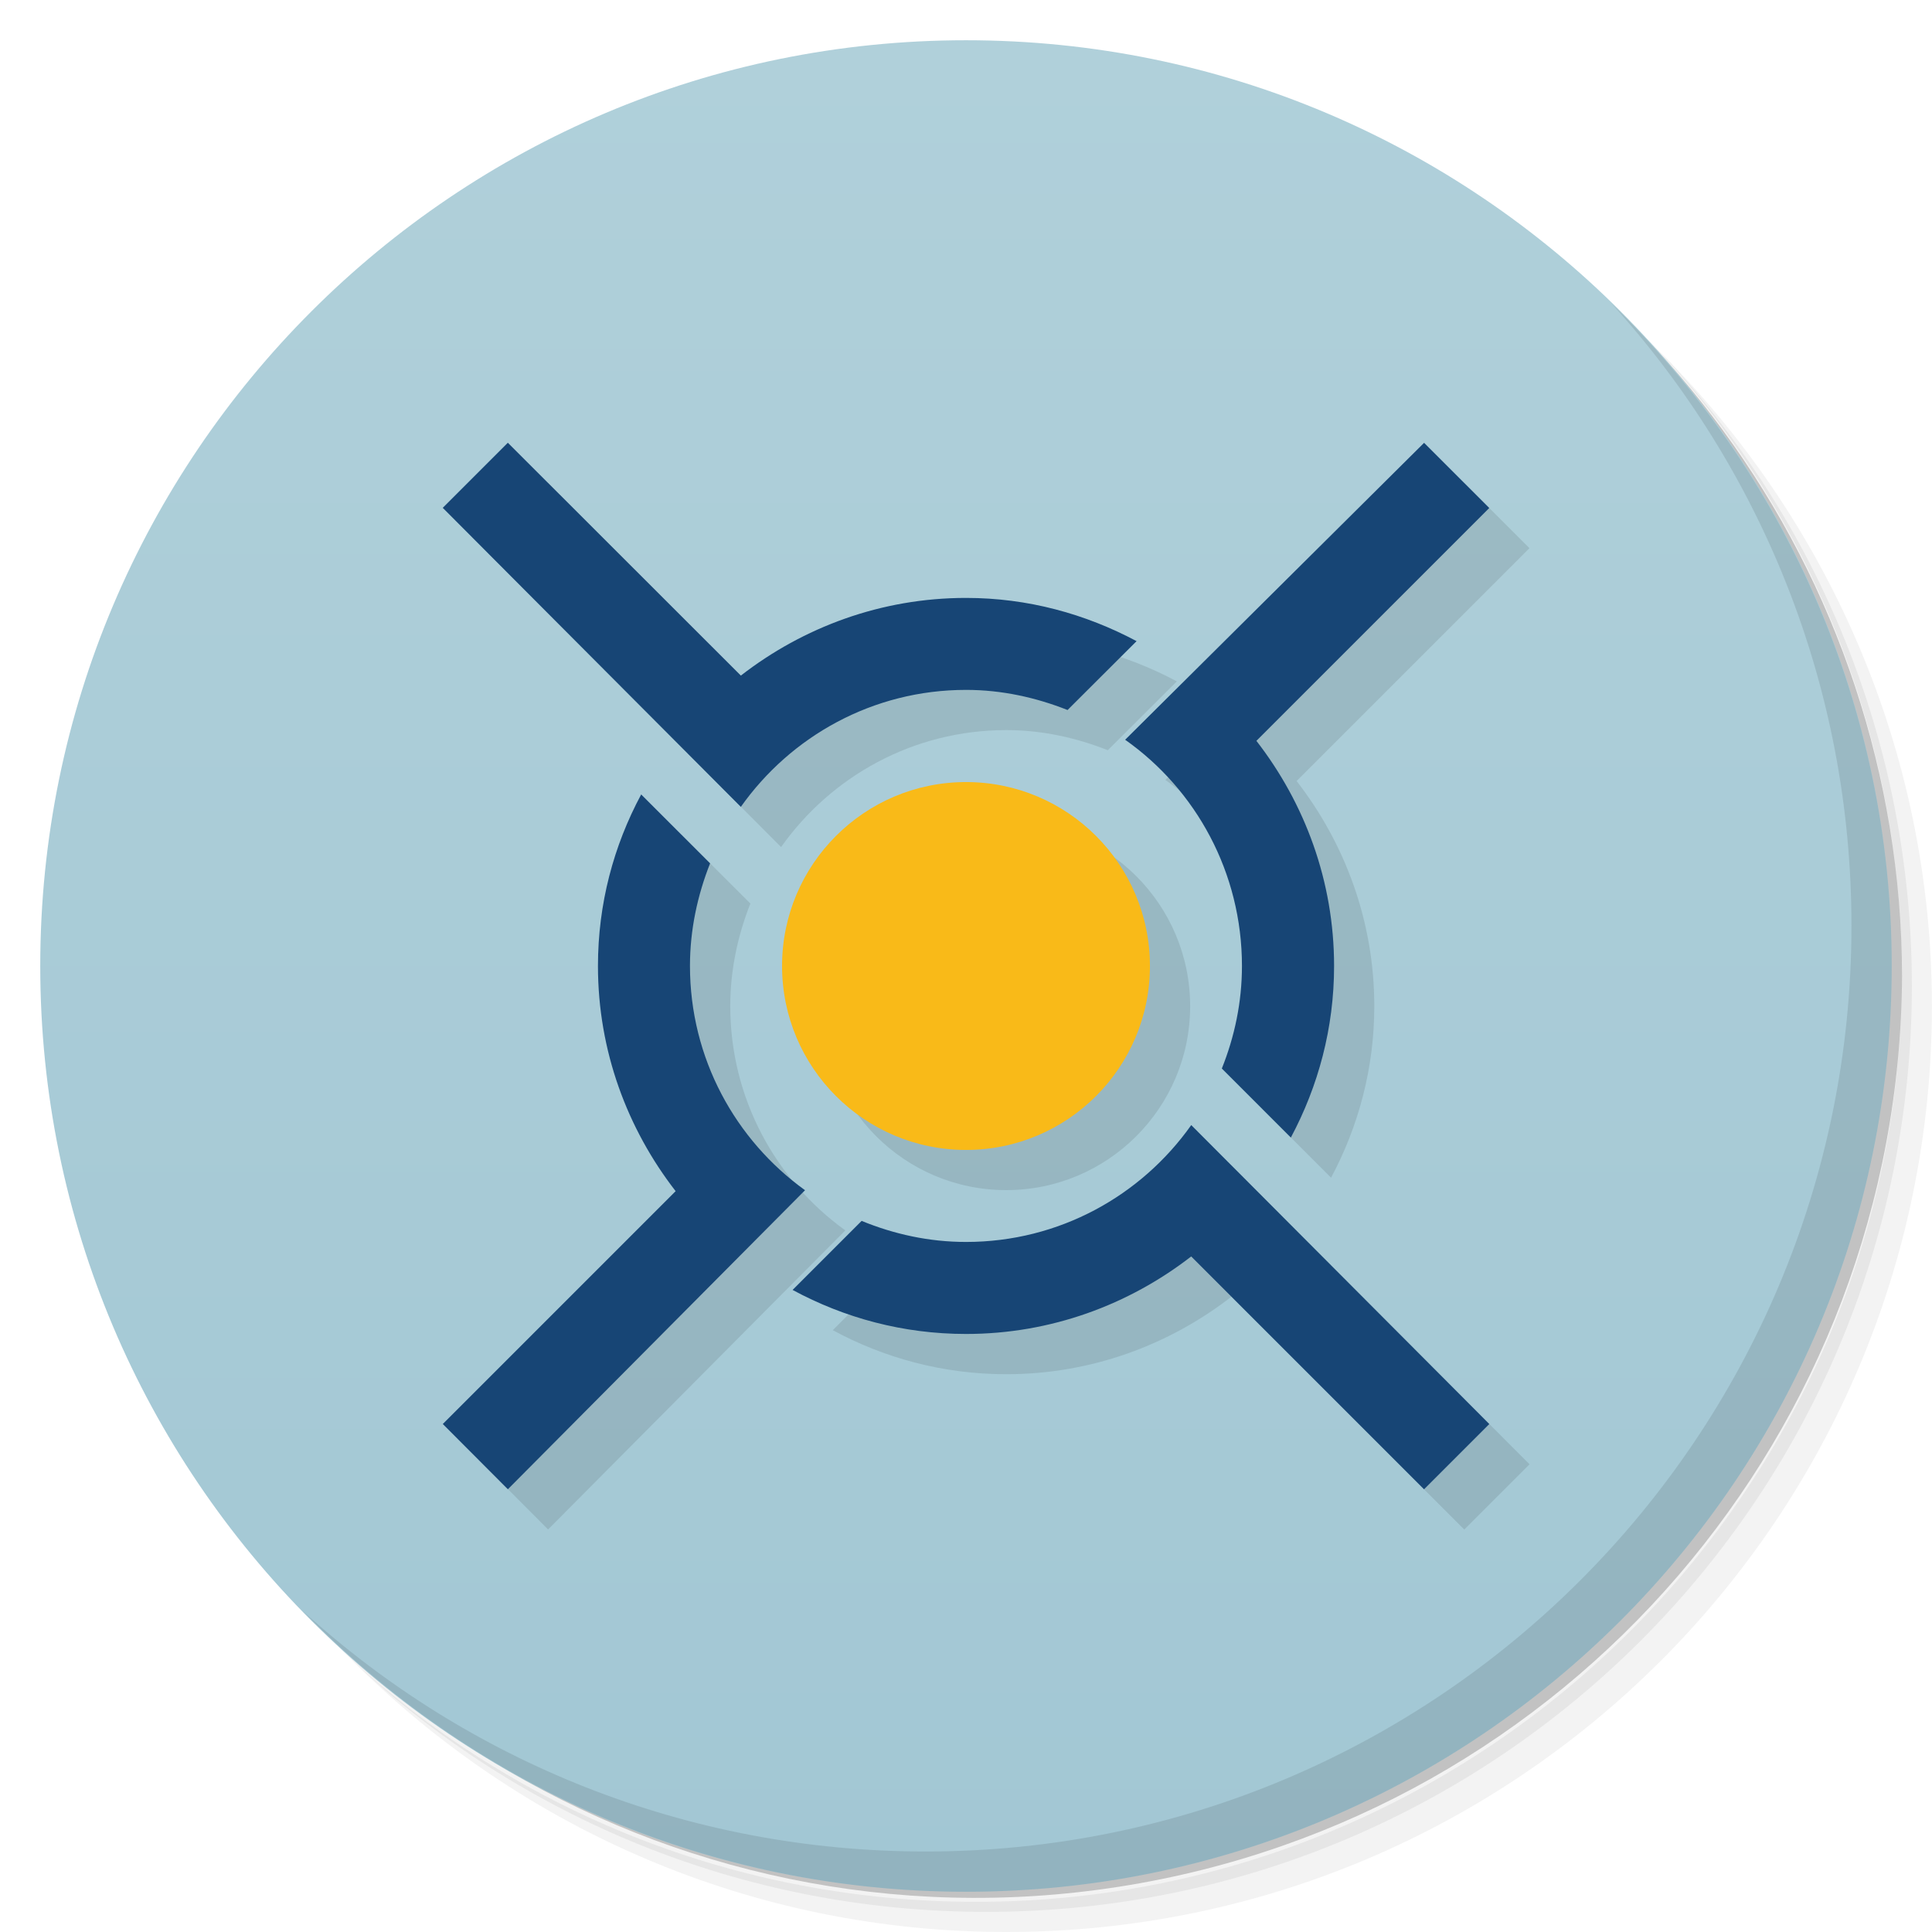
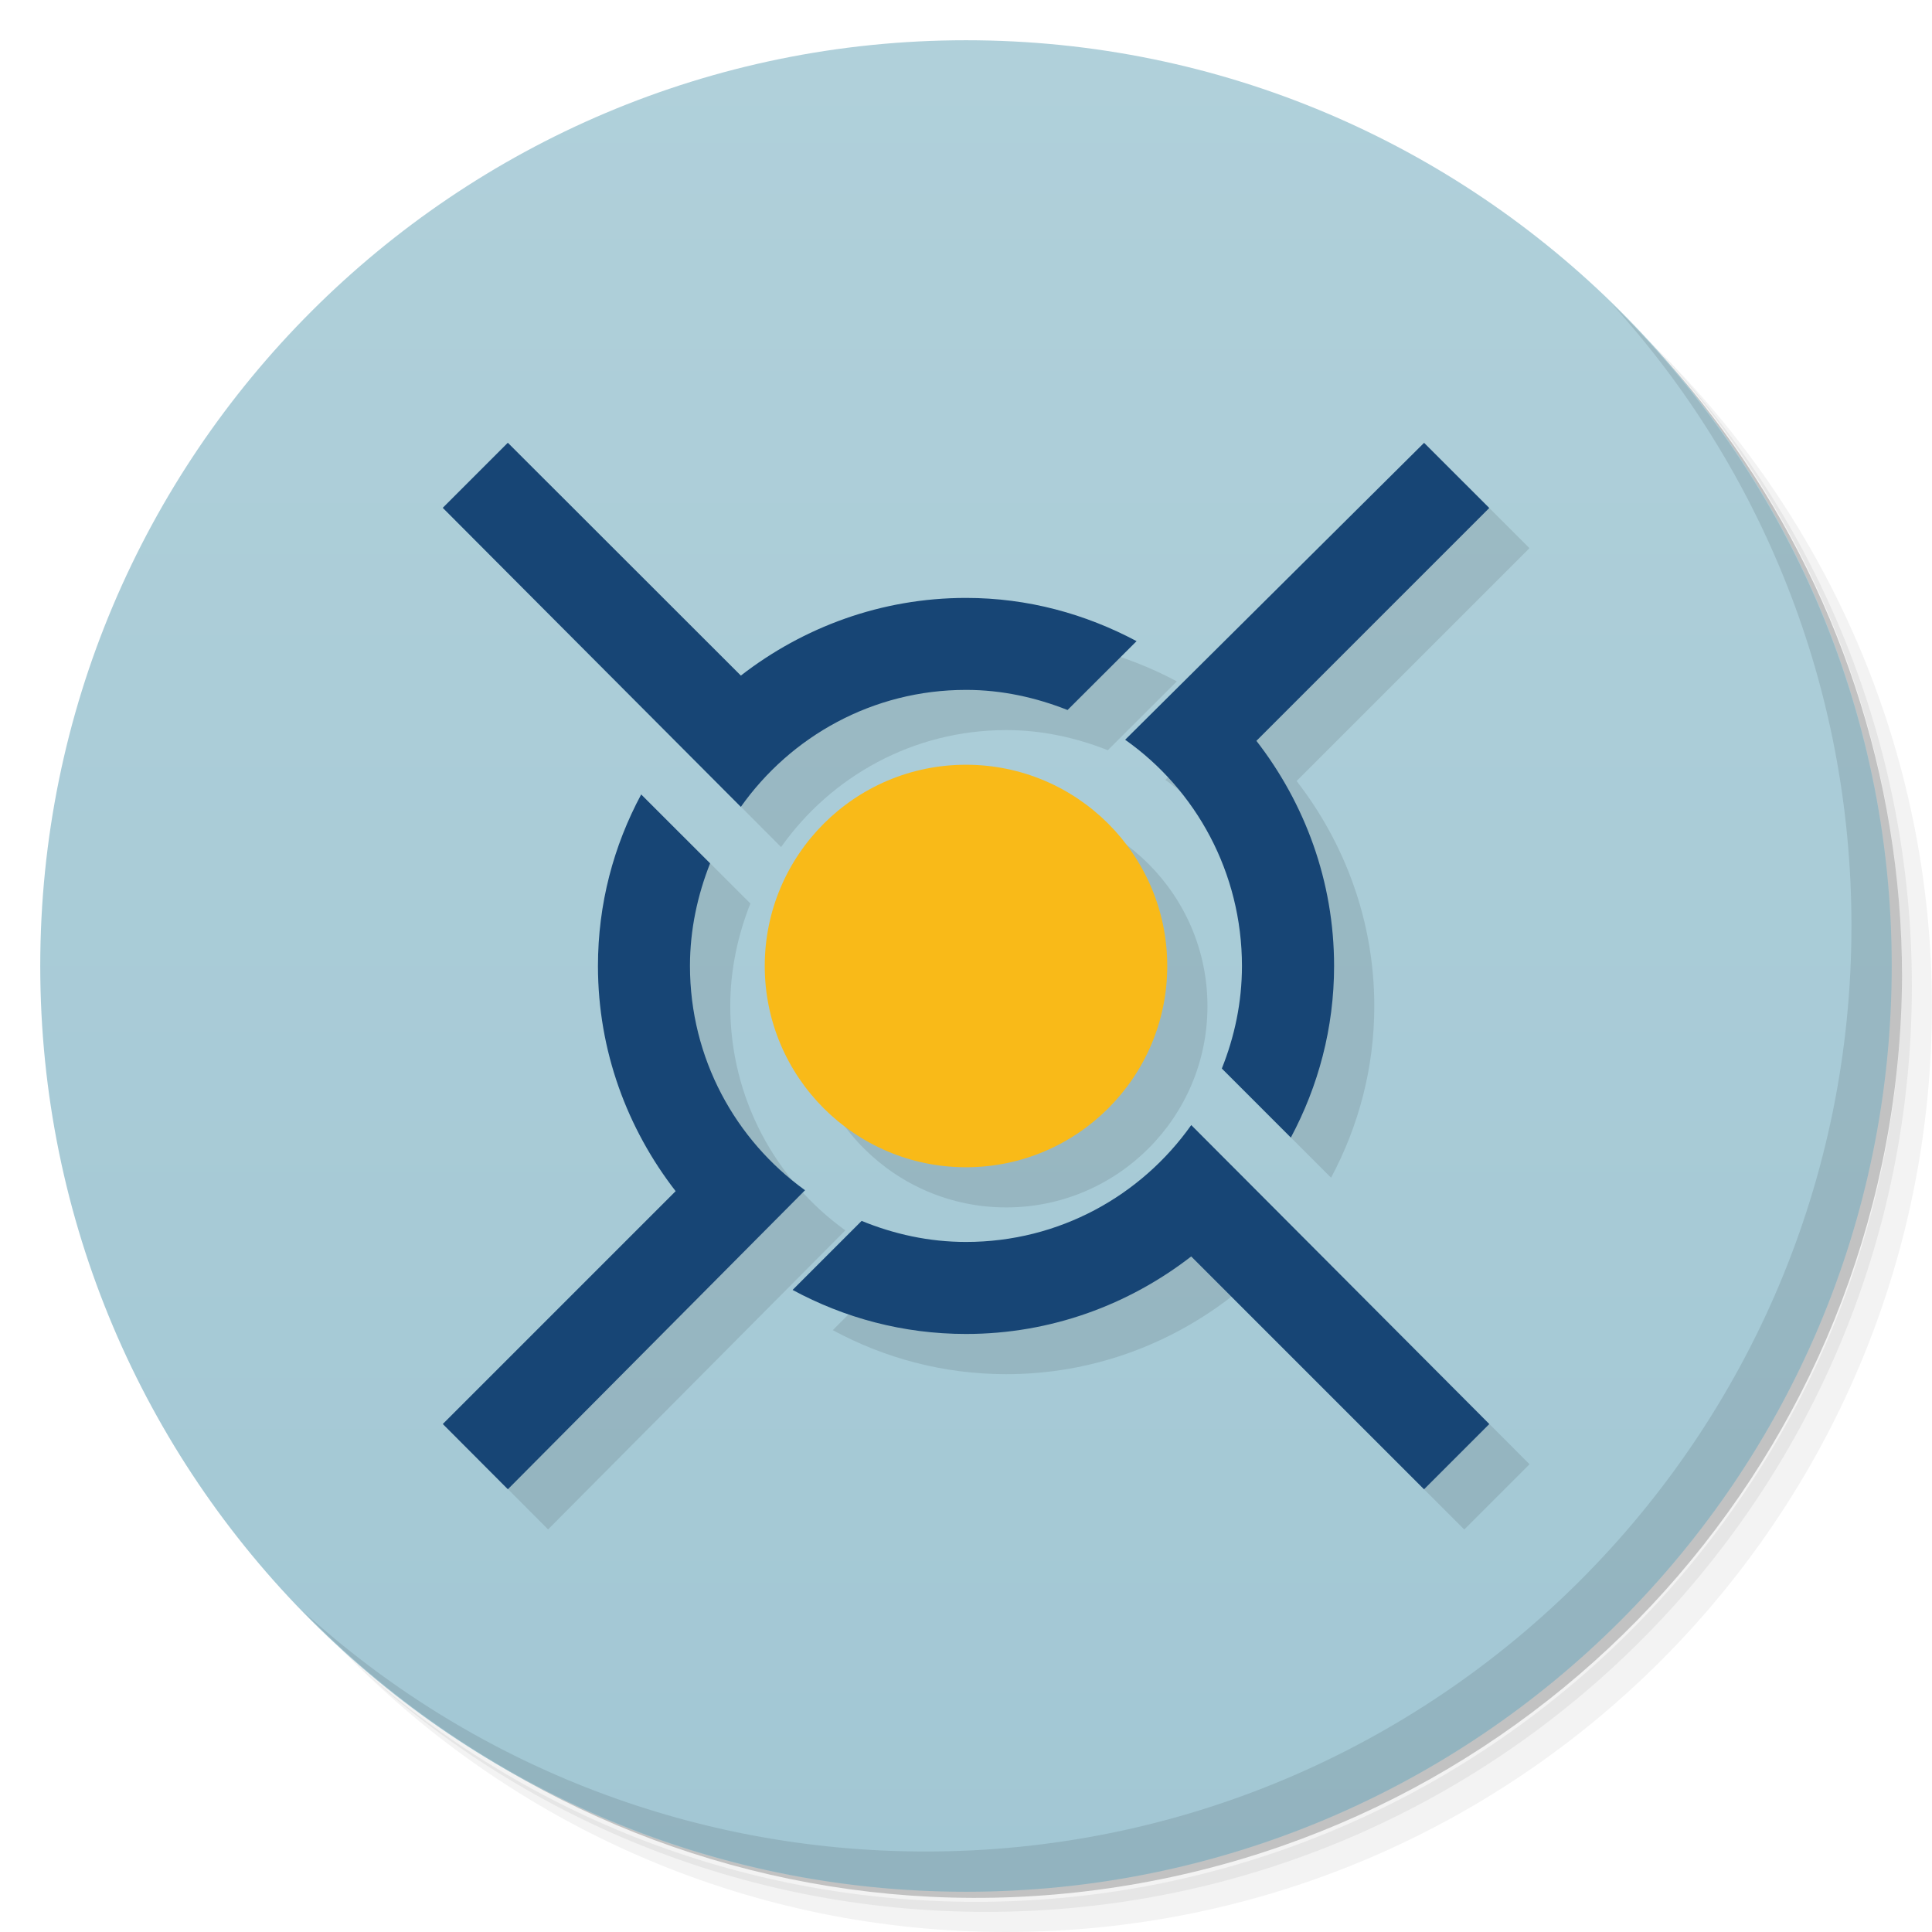
<svg xmlns="http://www.w3.org/2000/svg" viewBox="0 0 48 48">
  <defs>
    <linearGradient id="linearGradient3764" x1="1" x2="47" gradientUnits="userSpaceOnUse" gradientTransform="matrix(0,-1,1,0,-1.5e-6,48)">
      <stop style="stop-color:#a2c7d4;stop-opacity:1" />
      <stop offset="1" style="stop-color:#b0d0da;stop-opacity:1" />
    </linearGradient>
  </defs>
  <g>
    <path d="m 36.31 5 c 5.859 4.062 9.688 10.831 9.688 18.5 c 0 12.426 -10.07 22.5 -22.5 22.5 c -7.669 0 -14.438 -3.828 -18.5 -9.688 c 1.037 1.822 2.306 3.499 3.781 4.969 c 4.085 3.712 9.514 5.969 15.469 5.969 c 12.703 0 23 -10.298 23 -23 c 0 -5.954 -2.256 -11.384 -5.969 -15.469 c -1.469 -1.475 -3.147 -2.744 -4.969 -3.781 z m 4.969 3.781 c 3.854 4.113 6.219 9.637 6.219 15.719 c 0 12.703 -10.297 23 -23 23 c -6.081 0 -11.606 -2.364 -15.719 -6.219 c 4.16 4.144 9.883 6.719 16.219 6.719 c 12.703 0 23 -10.298 23 -23 c 0 -6.335 -2.575 -12.06 -6.719 -16.219 z" style="opacity:0.05" />
    <path d="m 41.28 8.781 c 3.712 4.085 5.969 9.514 5.969 15.469 c 0 12.703 -10.297 23 -23 23 c -5.954 0 -11.384 -2.256 -15.469 -5.969 c 4.113 3.854 9.637 6.219 15.719 6.219 c 12.703 0 23 -10.298 23 -23 c 0 -6.081 -2.364 -11.606 -6.219 -15.719 z" style="opacity:0.1" />
    <path d="m 31.25 2.375 c 8.615 3.154 14.75 11.417 14.75 21.13 c 0 12.426 -10.07 22.5 -22.5 22.5 c -9.708 0 -17.971 -6.135 -21.12 -14.75 a 23 23 0 0 0 44.875 -7 a 23 23 0 0 0 -16 -21.875 z" style="opacity:0.2" />
  </g>
  <g>
    <path d="m 24 1 c 12.703 0 23 10.297 23 23 c 0 12.703 -10.297 23 -23 23 -12.703 0 -23 -10.297 -23 -23 0 -12.703 10.297 -23 23 -23 z" style="fill:url(#linearGradient3764);fill-opacity:1" />
  </g>
  <g>
    <g>
      <g transform="translate(1,1)">
        <g style="opacity:0.1">
     
    </g>
      </g>
    </g>
  </g>
  <g>
    <g>
      <g>
-         <path d="m 13.617 11.998 -1.617 1.617 l 7.406 7.43 c 1.242 -1.754 3.281 -2.906 5.594 -2.906 0.895 0 1.742 0.191 2.523 0.5 l 1.715 -1.711 c -1.27 -0.676 -2.699 -1.074 -4.238 -1.074 c -2.109 0 -4.047 0.73 -5.594 1.93 l -5.789 -5.785 z m 22.762 0 0.002 0.002 0.002 -0.002 -0.004 0 z m 0.002 0.002 -7.428 7.377 c 1.762 1.242 2.902 3.305 2.902 5.621 0 0.902 -0.184 1.758 -0.5 2.547 l 1.715 1.715 c 0.68 -1.273 1.074 -2.719 1.074 -4.262 0 -2.109 -0.73 -4.047 -1.93 -5.594 l 5.785 -5.785 -1.619 -1.619 m -11.381 8.428 c -2.523 0 -4.57 2.047 -4.57 4.57 0 2.523 2.047 4.57 4.57 4.57 2.523 0 4.57 -2.047 4.57 -4.57 0 -2.523 -2.047 -4.57 -4.57 -4.57 z m -8.07 0.309 c -0.684 1.273 -1.074 2.715 -1.074 4.262 0 2.109 0.73 4.047 1.93 5.594 l -5.783 5.785 1.615 1.621 7.385 -7.43 c -1.73 -1.246 -2.859 -3.277 -2.859 -5.574 0 -0.898 0.188 -1.758 0.5 -2.547 l -1.713 -1.711 z m 13.666 8.215 c -1.242 1.754 -3.281 2.902 -5.594 2.902 -0.922 0 -1.795 -0.195 -2.596 -0.523 l -1.715 1.717 c 1.285 0.695 2.748 1.094 4.311 1.094 2.109 0 4.047 -0.727 5.594 -1.926 l 5.785 5.785 l 1.621 -1.621 -7.406 -7.428 z" style="fill:#000;opacity:0.1;fill-opacity:1;stroke:none;fill-rule:nonzero" />
-         <path d="m 28.57 24 c 0 2.523 -2.047 4.57 -4.57 4.57 c -2.523 0 -4.57 -2.047 -4.57 -4.57 c 0 -2.523 2.047 -4.57 4.57 -4.57 c 2.523 0 4.57 2.047 4.57 4.57 m 0 0" style="fill:#f9ba18;fill-opacity:1;stroke:none;fill-rule:nonzero" />
+         <path d="m 13.617 11.998 -1.617 1.617 l 7.406 7.43 c 1.242 -1.754 3.281 -2.906 5.594 -2.906 0.895 0 1.742 0.191 2.523 0.5 l 1.715 -1.711 c -1.27 -0.676 -2.699 -1.074 -4.238 -1.074 c -2.109 0 -4.047 0.73 -5.594 1.93 l -5.789 -5.785 z m 22.762 0 0.002 0.002 0.002 -0.002 -0.004 0 z m 0.002 0.002 -7.428 7.377 c 1.762 1.242 2.902 3.305 2.902 5.621 0 0.902 -0.184 1.758 -0.5 2.547 l 1.715 1.715 c 0.68 -1.273 1.074 -2.719 1.074 -4.262 0 -2.109 -0.73 -4.047 -1.93 -5.594 l 5.785 -5.785 -1.619 -1.619 m -11.381 7.998 c -2.76 0 -5 2.24 -5 5 0 2.76 2.24 5 5 5 2.76 0 5 -2.24 5 -5 0 -2.76 -2.24 -5 -5 -5 z m -8.07 0.738 c -0.684 1.273 -1.074 2.715 -1.074 4.262 0 2.109 0.73 4.047 1.93 5.594 l -5.783 5.785 1.615 1.621 7.385 -7.43 c -1.73 -1.246 -2.859 -3.277 -2.859 -5.574 0 -0.898 0.188 -1.758 0.5 -2.547 l -1.713 -1.711 z m 13.666 8.215 c -1.242 1.754 -3.281 2.902 -5.594 2.902 -0.922 0 -1.795 -0.195 -2.596 -0.523 l -1.715 1.717 c 1.285 0.695 2.748 1.094 4.311 1.094 2.109 0 4.047 -0.727 5.594 -1.926 l 5.785 5.785 l 1.621 -1.621 -7.406 -7.428 z" style="fill:#000;opacity:0.1;fill-opacity:1;stroke:none;fill-rule:nonzero" />
+         <path d="m 29 24 c 0 2.76 -2.24 5 -5 5 -2.76 0 -5 -2.24 -5 -5 0 -2.76 2.24 -5 5 -5 2.76 0 5 2.24 5 5 m 0 0" style="fill:#f9ba18;fill-opacity:1;stroke:none;fill-rule:nonzero" />
        <path d="M 12.617,11 11,12.617 18.406,20.046 C 19.648,18.292 21.687,17.14 24,17.14 c 0.895,0 1.742,0.191 2.523,0.5 l 1.715,-1.711 C 26.968,15.253 25.539,14.855 24,14.855 c -2.109,0 -4.047,0.73 -5.594,1.93 M 35.383,11 27.954,18.379 c 1.762,1.242 2.902,3.305 2.902,5.621 0,0.902 -0.184,1.758 -0.5,2.547 l 1.715,1.715 c 0.68,-1.273 1.074,-2.719 1.074,-4.262 0,-2.109 -0.73,-4.047 -1.93,-5.594 L 37,12.621 35.379,11 M 15.93,19.738 c -0.684,1.273 -1.074,2.715 -1.074,4.262 0,2.109 0.73,4.047 1.93,5.594 l -5.785,5.785 1.617,1.621 7.383,-7.429 c -1.73,-1.246 -2.859,-3.277 -2.859,-5.574 0,-0.898 0.188,-1.758 0.5,-2.547 m 11.953,6.504 c -1.242,1.754 -3.281,2.902 -5.594,2.902 -0.922,0 -1.793,-0.195 -2.594,-0.523 l -1.715,1.715 c 1.285,0.695 2.746,1.094 4.309,1.094 2.109,0 4.047,-0.727 5.594,-1.926 l 5.785,5.785 1.621,-1.621 -7.406,-7.429" style="fill:#174575;fill-opacity:1;stroke:none;fill-rule:nonzero" />
      </g>
    </g>
  </g>
  <g>
    <path d="m 40.03 7.531 c 3.712 4.084 5.969 9.514 5.969 15.469 0 12.703 -10.297 23 -23 23 c -5.954 0 -11.384 -2.256 -15.469 -5.969 4.178 4.291 10.01 6.969 16.469 6.969 c 12.703 0 23 -10.298 23 -23 0 -6.462 -2.677 -12.291 -6.969 -16.469 z" style="opacity:0.1" />
  </g>
</svg>
